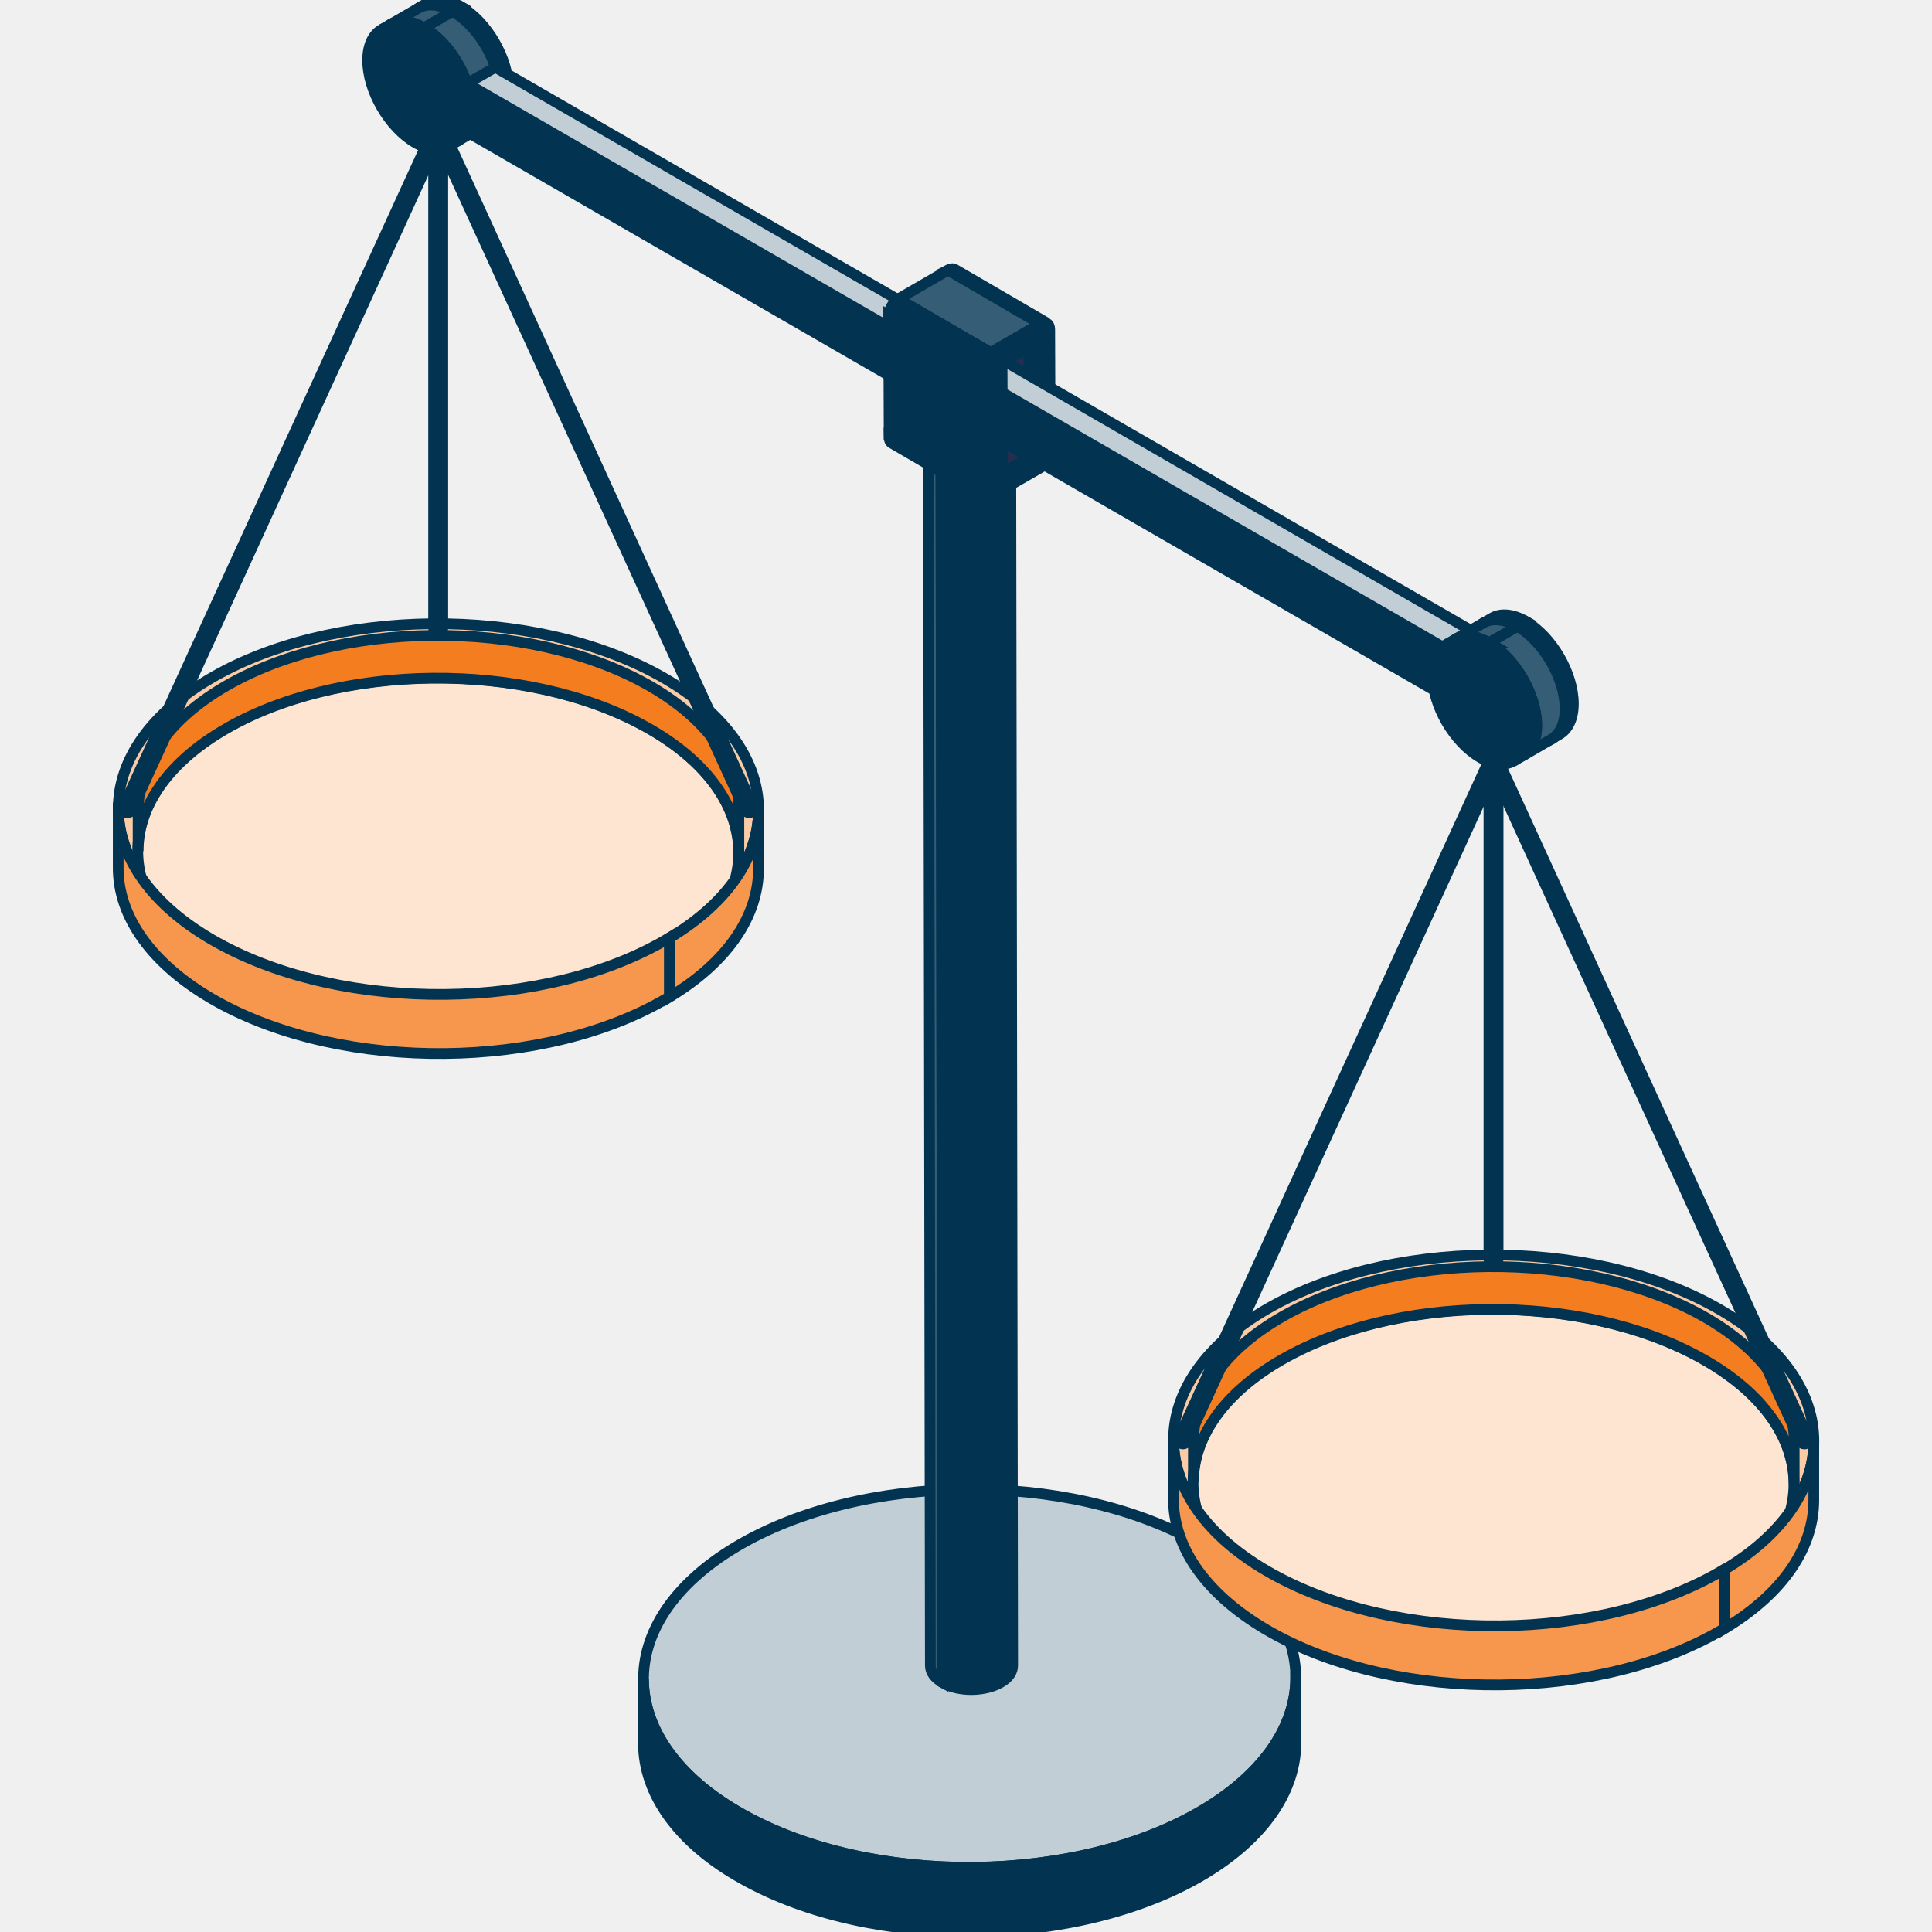
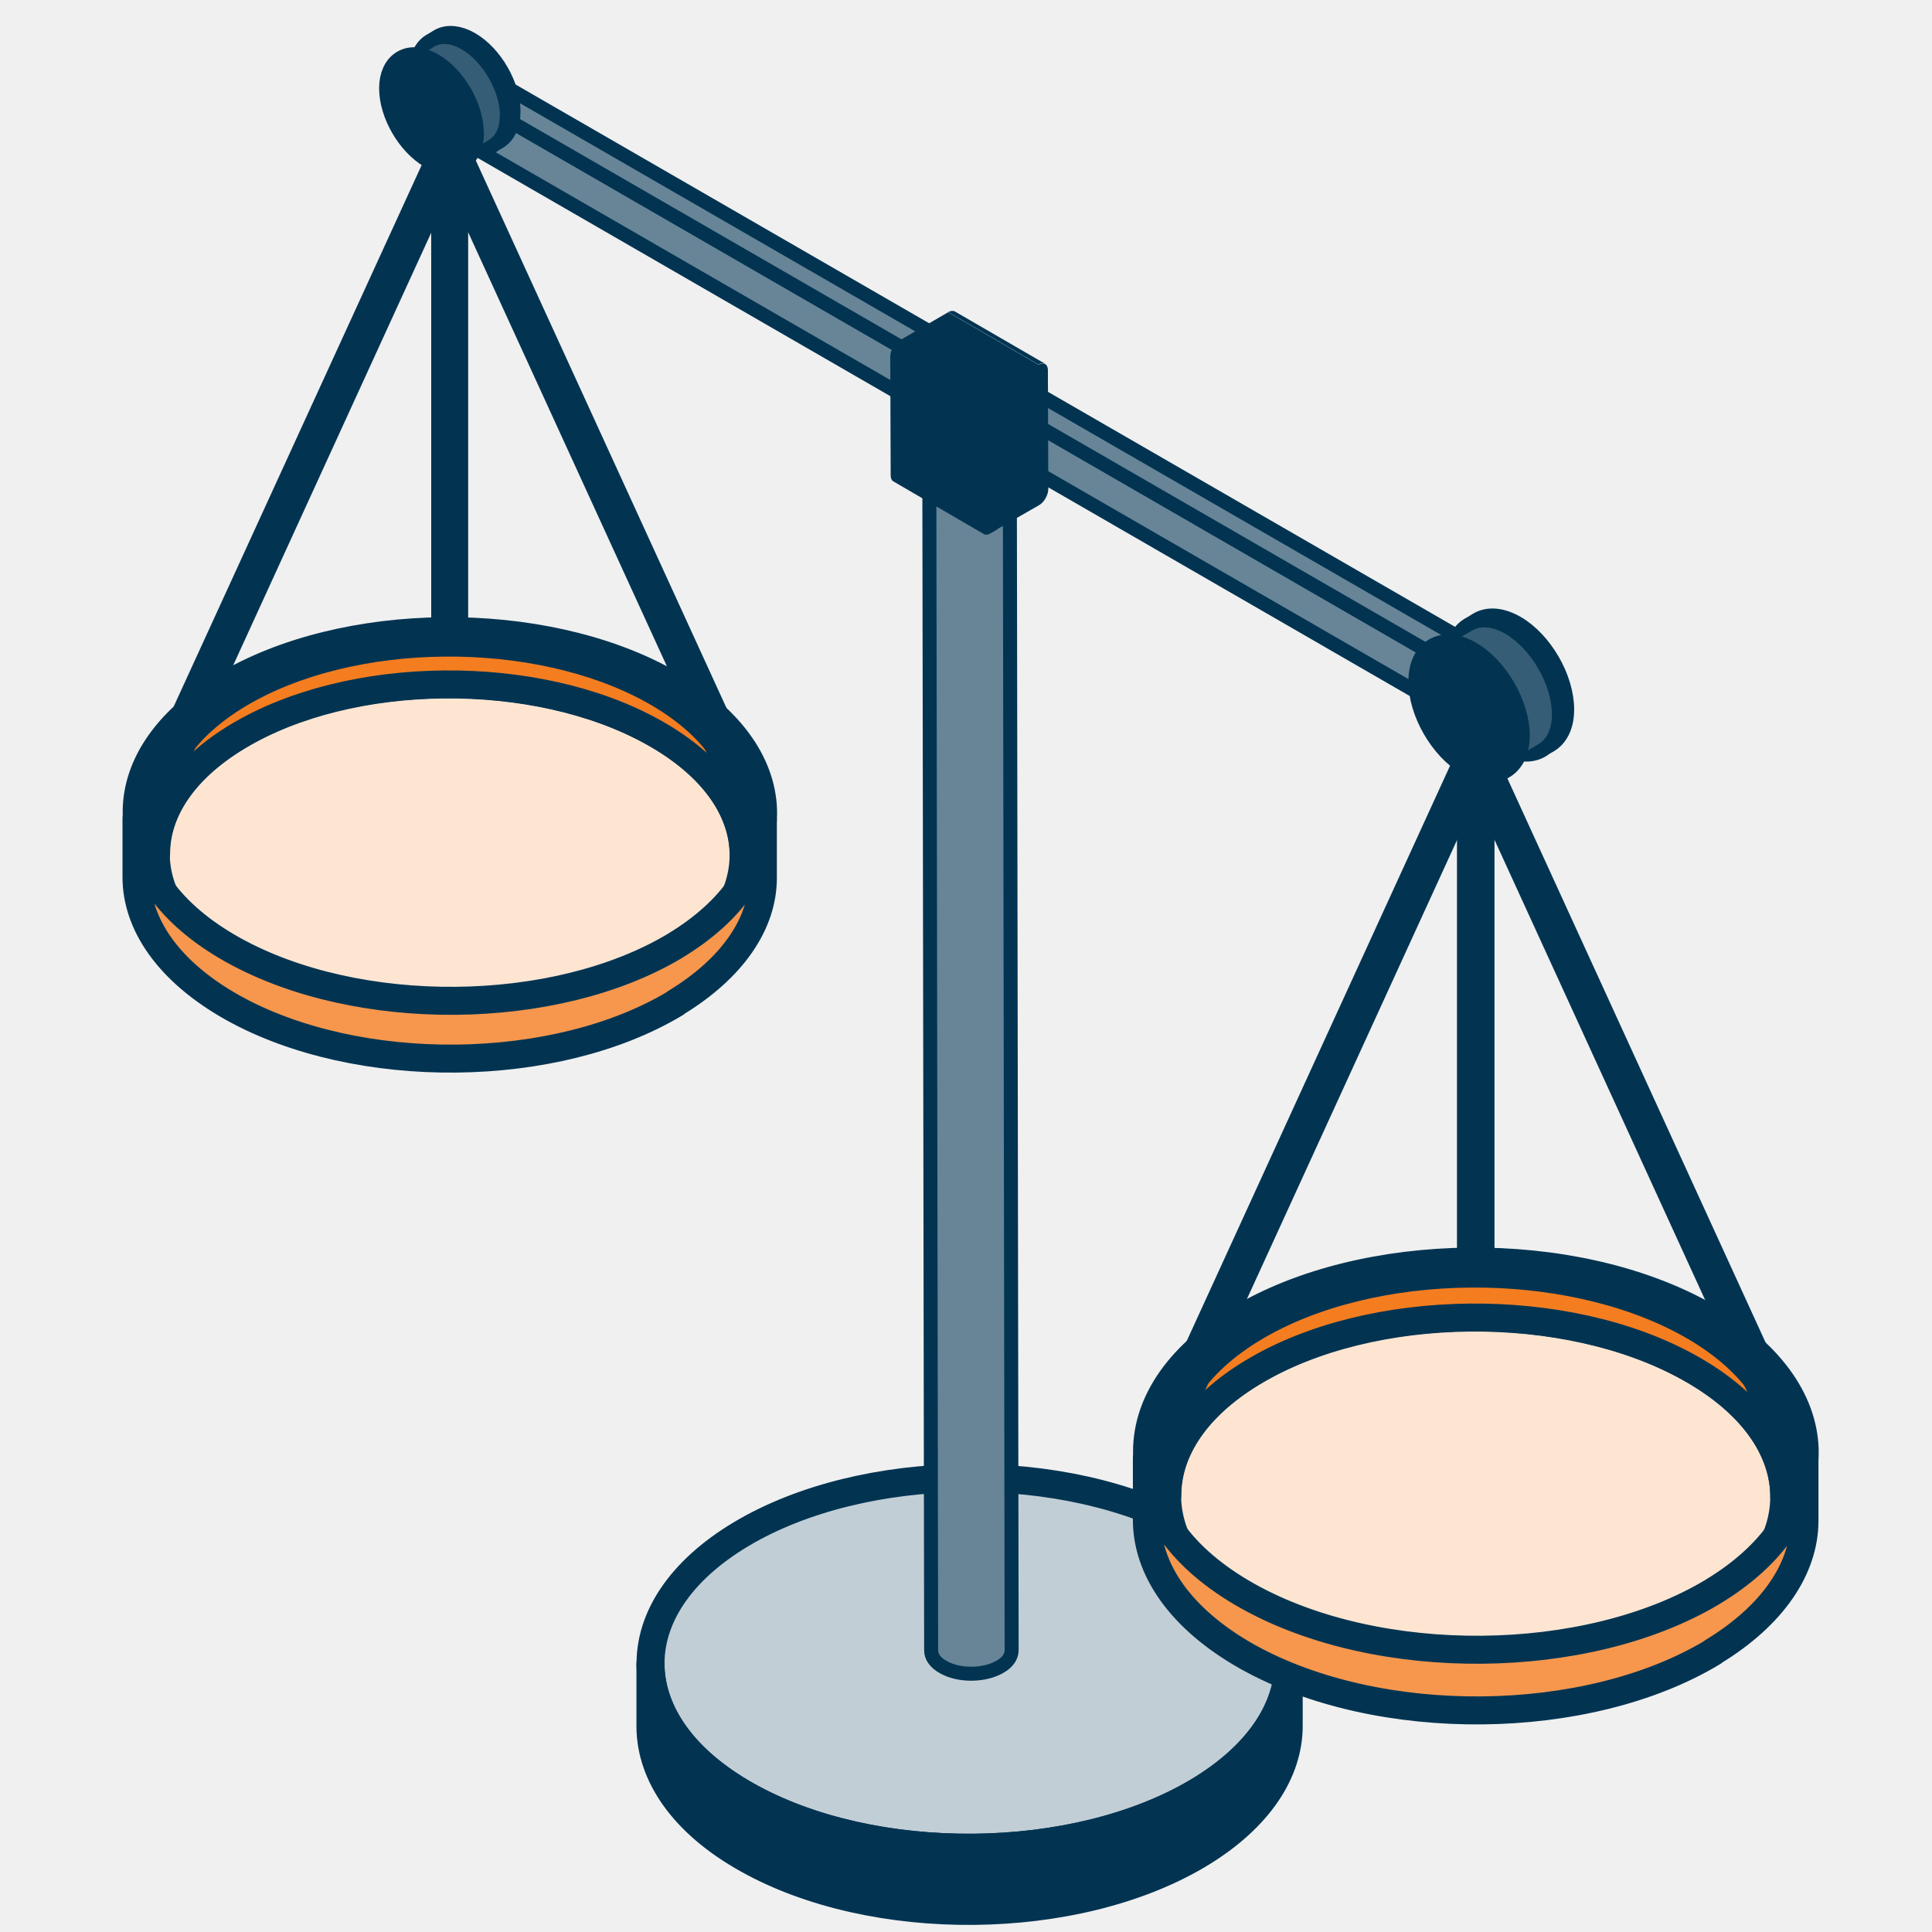
- <svg xmlns="http://www.w3.org/2000/svg" id="a" viewBox="0 0 135 135">
+ <svg xmlns="http://www.w3.org/2000/svg" id="a" viewBox="0 0 138 138">
  <defs>
    <clipPath id="b">
-       <path d="M65.75,32.99l2.01-1.14-2.01,1.14c1.14.65,2.96.62,4.07-.04,1.11-.66,1.08-1.73-.06-2.36-1.14-.65-2.96-.62-4.07.04-1.11.66-1.08,1.73.06,2.36Z" style="fill:none; stroke:#023452; stroke-miterlimit:10; stroke-width:.75px;" />
+       <path d="M67.25,34.49c1.14.65,2.96.62,4.07-.04,1.11-.66,1.08-1.73-.06-2.36-1.14-.65-2.96-.62-4.07.04-1.11.66-1.08,1.73.06,2.36" style="fill:none; stroke:#023452; stroke-linejoin:round; stroke-width:2px;" />
    </clipPath>
  </defs>
-   <path d="M51.41,108.1c8.77-5.25,23.21-5.39,32.23-.32,9.03,5.07,9.22,13.42.46,18.67-8.77,5.25-23.21,5.39-32.23.32-9.03-5.07-9.22-13.42-.46-18.67Z" style="fill:#c2ced6; stroke:#023452; stroke-miterlimit:10; stroke-width:.75px;" />
-   <path d="M90.54,117.21c0,3.33-2.13,6.65-6.44,9.24-8.77,5.25-23.21,5.39-32.23.32-4.59-2.57-6.89-5.99-6.91-9.43v4.52c.03,3.44,2.33,6.87,6.92,9.43,9.03,5.07,23.46,4.91,32.23-.32,4.31-2.58,6.46-5.91,6.44-9.24v-4.52h-.01Z" style="fill:#023452; stroke:#023452; stroke-miterlimit:10; stroke-width:.75px;" />
+   <path d="M52.91,109.6c8.77-5.25,23.21-5.39,32.23-.32,9.03,5.07,9.22,13.42.46,18.67-8.77,5.25-23.21,5.39-32.23.32-9.03-5.07-9.22-13.42-.46-18.67Z" style="fill:#c2ced6; stroke:#023452; stroke-linejoin:round; stroke-width:2px;" />
+   <path d="M92.04,118.71c0,3.33-2.13,6.65-6.44,9.24-8.77,5.25-23.21,5.39-32.23.32-4.59-2.57-6.89-5.99-6.91-9.43v4.52c.03,3.44,2.33,6.87,6.92,9.43,9.03,5.07,23.46,4.91,32.23-.32,4.31-2.58,6.46-5.91,6.44-9.24v-4.52h-.01Z" style="fill:#023452; stroke:#023452; stroke-linejoin:round; stroke-width:2px;" />
  <g style="isolation:isolate;">
    <g style="clip-path:url(#b);">
      <g style="isolation:isolate;">
-         <path d="M65.75,32.99l2.01-1.14-1.39-1.52c-.24.08-.46.18-.67.29-1.11.66-1.08,1.73.06,2.36h0Z" style="fill:#595048; stroke:#023452; stroke-miterlimit:10; stroke-width:.75px;" />
-         <path d="M66.37,30.34l1.39,1.52,2.79.35c.25-.56,0-1.18-.79-1.61-.93-.52-2.32-.6-3.4-.25h0Z" style="fill:#5b5249; stroke:#023452; stroke-miterlimit:10; stroke-width:.75px;" />
-         <path d="M70.55,32.2l-2.79-.35-2.01,1.14c1.14.65,2.96.62,4.07-.04.37-.21.6-.48.73-.74h0Z" style="fill:#595048; stroke:#023452; stroke-miterlimit:10; stroke-width:.75px;" />
+         <path d="M67.25,34.49l2.01-1.14-1.39-1.52c-.24.08-.46.18-.67.29-1.11.66-1.08,1.73.06,2.36h0Z" style="fill:#595048; stroke:#023452; stroke-linejoin:round; stroke-width:2px;" />
+         <path d="M67.87,31.84l1.39,1.52,2.79.35c.25-.56,0-1.18-.79-1.61-.93-.52-2.32-.6-3.4-.25h0Z" style="fill:#5b5249; stroke:#023452; stroke-linejoin:round; stroke-width:2px;" />
+         <path d="M72.05,33.7l-2.79-.35-2.01,1.14c1.14.65,2.96.62,4.07-.04.37-.21.6-.48.73-.74h0Z" style="fill:#595048; stroke:#023452; stroke-linejoin:round; stroke-width:2px;" />
      </g>
    </g>
-     <path d="M65.75,32.99l2.01-1.14-2.01,1.14c1.14.65,2.96.62,4.07-.04,1.11-.66,1.08-1.73-.06-2.36-1.14-.65-2.96-.62-4.07.04-1.11.66-1.08,1.73.06,2.36Z" style="fill:none; stroke:#023452; stroke-miterlimit:10; stroke-width:.75px;" />
+     <path d="M67.25,34.49c1.14.65,2.96.62,4.07-.04,1.11-.66,1.08-1.73-.06-2.36-1.14-.65-2.96-.62-4.07.04-1.11.66-1.08,1.73.06,2.36" style="fill:none; stroke:#023452; stroke-linejoin:round; stroke-width:2px;" />
  </g>
-   <path d="M64.88,31.8l.13,84.59c0,.44.29.87.87,1.19l-.13-84.59c-.58-.32-.87-.76-.87-1.19h0Z" style="fill:#355d75; stroke:#023452; stroke-miterlimit:10; stroke-width:.75px;" />
-   <path d="M70.76,116.38l-.13-84.59c0,.42-.27.84-.81,1.17-1.11.66-2.93.69-4.07.04l.13,84.59c1.14.65,2.96.62,4.07-.04.55-.32.81-.74.81-1.17Z" style="fill:#023452; stroke:#023452; stroke-miterlimit:10; stroke-width:.75px;" />
-   <path d="M15.15,65.86c-8.92-4.97-9.21-13.18-.66-18.32,8.55-5.15,22.72-5.29,31.63-.32,8.92,4.97,9.21,13.18.66,18.32-8.55,5.15-22.72,5.29-31.63.32Z" style="fill:#fbcba6; stroke:#023452; stroke-miterlimit:10; stroke-width:.75px;" />
-   <path d="M45.77,67.98c8.03-4.83,7.75-12.52-.62-17.2-8.37-4.66-21.65-4.53-29.68.29-8.03,4.83-7.75,12.52.62,17.2,8.37,4.66,21.65,4.53,29.68-.29Z" style="fill:#fde5d2; stroke:#023452; stroke-miterlimit:10; stroke-width:.75px;" />
-   <path d="M9.65,56.48v3c0-3.02,1.94-6.04,5.84-8.38,8.03-4.83,21.31-4.97,29.68-.29,4.31,2.4,6.47,5.6,6.46,8.8v-3c.01-3.2-2.15-6.4-6.44-8.8-8.37-4.66-21.65-4.53-29.68.29-3.89,2.34-5.84,5.36-5.84,8.38h-.01Z" style="fill:#f47d20; stroke:#023452; stroke-miterlimit:10; stroke-width:.75px;" />
-   <path d="M53,60.73v-4.13c0,3.22-2.06,6.44-6.22,8.94v4.13c4.14-2.5,6.21-5.71,6.22-8.94Z" style="fill:#f6974d; stroke:#023452; stroke-miterlimit:10; stroke-width:.75px;" />
-   <path d="M8.26,56.46v4.13c-.03,3.41,2.29,6.82,6.88,9.39,8.92,4.97,23.08,4.83,31.63-.32v-4.13c-8.55,5.15-22.7,5.29-31.62.32-4.59-2.56-6.89-5.98-6.88-9.39h-.01Z" style="fill:#f6974d; stroke:#023452; stroke-miterlimit:10; stroke-width:.75px;" />
-   <path d="M30.62,44.22c.18,0,.32-.14.32-.32V9.02c0-.18-.14-.32-.32-.32s-.32.14-.32.32v34.87c0,.18.14.32.32.32Z" style="fill:#023452; stroke:#023452; stroke-miterlimit:10; stroke-width:.75px;" />
-   <path d="M8.92,56.79c.13,0,.24-.07.29-.18L30.93,9.16c.07-.15,0-.35-.15-.42s-.35,0-.42.15L8.63,56.34c-.07.15,0,.35.15.42.04.01.08.03.13.03h0Z" style="fill:#023452; stroke:#023452; stroke-miterlimit:10; stroke-width:.75px;" />
-   <path d="M52.34,56.79s.08,0,.13-.03c.15-.07.24-.27.15-.42L30.9,8.9c-.07-.15-.27-.22-.42-.15s-.24.27-.15.42l21.72,47.44c.06.11.17.18.29.18Z" style="fill:#023452; stroke:#023452; stroke-miterlimit:10; stroke-width:.75px;" />
-   <path d="M88.89,109.97c-8.92-4.97-9.21-13.18-.66-18.32,8.55-5.15,22.72-5.29,31.63-.32,8.92,4.97,9.21,13.18.66,18.32-8.55,5.15-22.72,5.29-31.63.32Z" style="fill:#fbcba6; stroke:#023452; stroke-miterlimit:10; stroke-width:.75px;" />
-   <path d="M119.51,112.09c8.03-4.83,7.75-12.52-.62-17.2-8.37-4.66-21.65-4.53-29.68.29-8.03,4.83-7.75,12.52.62,17.2,8.37,4.66,21.65,4.53,29.68-.29Z" style="fill:#fde5d2; stroke:#023452; stroke-miterlimit:10; stroke-width:.75px;" />
-   <path d="M83.39,100.59v3c0-3.02,1.94-6.04,5.84-8.38,8.03-4.83,21.31-4.97,29.68-.29,4.31,2.4,6.47,5.6,6.46,8.8v-3c.01-3.2-2.15-6.4-6.44-8.8-8.37-4.66-21.65-4.53-29.68.29-3.89,2.34-5.84,5.36-5.84,8.38h-.01Z" style="fill:#f47d20; stroke:#023452; stroke-miterlimit:10; stroke-width:.75px;" />
-   <path d="M126.74,100.72v4.13c-.01,3.23-2.07,6.44-6.22,8.94v-4.13c4.16-2.5,6.22-5.73,6.22-8.94Z" style="fill:#f6974d; stroke:#023452; stroke-miterlimit:10; stroke-width:.75px;" />
-   <path d="M120.51,109.65v4.13c-8.55,5.15-22.72,5.29-31.63.32-4.59-2.57-6.91-5.98-6.88-9.39v-4.13h0c0,3.41,2.29,6.84,6.88,9.39,8.92,4.97,23.07,4.83,31.62-.32Z" style="fill:#f6974d; stroke:#023452; stroke-miterlimit:10; stroke-width:.75px;" />
-   <path d="M104.36,88.33c.18,0,.32-.14.32-.32v-34.87c0-.18-.14-.32-.32-.32s-.32.14-.32.32v34.87c0,.18.14.32.32.32Z" style="fill:#023452; stroke:#023452; stroke-miterlimit:10; stroke-width:.75px;" />
-   <path d="M82.66,100.9c.13,0,.24-.07.29-.18l21.72-47.44c.07-.15,0-.35-.15-.42s-.35,0-.42.15l-21.72,47.44c-.07.15,0,.35.15.42.04.01.08.03.13.03h0Z" style="fill:#023452; stroke:#023452; stroke-miterlimit:10; stroke-width:.75px;" />
-   <path d="M126.08,100.9s.08,0,.13-.03c.15-.07.24-.27.15-.42l-21.72-47.44c-.07-.15-.27-.22-.42-.15s-.24.27-.15.42l21.72,47.44c.06.11.17.18.29.18Z" style="fill:#023452; stroke:#023452; stroke-miterlimit:10; stroke-width:.75px;" />
-   <path d="M109.35,49.53c0,2.12-1.5,2.98-3.34,1.91-1.84-1.07-3.33-3.64-3.33-5.76s1.5-2.98,3.34-1.91c1.84,1.07,3.33,3.64,3.33,5.76ZM106.01,49.47c.9.52,1.63.1,1.64-.93s-.73-2.3-1.63-2.82-1.63-.1-1.64.93c0,1.04.73,2.3,1.63,2.82h0Z" style="fill:#023452; stroke:#023452; stroke-miterlimit:10; stroke-width:.75px;" />
-   <path d="M106.01,45.72c-.9-.52-1.63-.1-1.64.93,0,1.04.73,2.3,1.63,2.82s1.63.1,1.64-.93c0-1.04-.73-2.3-1.63-2.82Z" style="fill:#fff; stroke:#023452; stroke-miterlimit:10; stroke-width:.75px;" />
-   <path d="M108.37,51.66l.6-.35c.6-.35.97-1.1.97-2.13,0-2.12-1.49-4.69-3.33-5.76l-.6.35c1.84,1.07,3.33,3.64,3.33,5.76,0,1.05-.38,1.8-.97,2.13Z" style="fill:#355d75; stroke:#023452; stroke-miterlimit:10; stroke-width:.75px;" />
-   <path d="M104.26,43.18l-.6.35c.6-.35,1.45-.31,2.37.24l.6-.35c-.93-.53-1.77-.59-2.37-.24Z" style="fill:#355d75; stroke:#023452; stroke-miterlimit:10; stroke-width:.75px;" />
-   <path d="M34.94,6.57c0,2.12-1.5,2.98-3.34,1.91-1.84-1.07-3.33-3.64-3.33-5.76s1.5-2.98,3.34-1.91,3.33,3.64,3.33,5.76ZM31.6,6.51c.9.52,1.63.1,1.64-.93,0-1.04-.73-2.3-1.63-2.82-.9-.52-1.63-.1-1.64.93,0,1.04.73,2.3,1.63,2.82h0Z" style="fill:#023452; stroke:#023452; stroke-miterlimit:10; stroke-width:.75px;" />
-   <path d="M31.6,2.76c-.9-.52-1.63-.1-1.64.93,0,1.04.73,2.3,1.63,2.82.9.52,1.63.1,1.64-.93,0-1.04-.73-2.3-1.63-2.82Z" style="fill:#fff; stroke:#023452; stroke-miterlimit:10; stroke-width:.75px;" />
-   <path d="M33.96,8.7l.6-.35c.6-.35.97-1.1.97-2.13,0-2.12-1.49-4.69-3.33-5.76l-.6.35c1.84,1.07,3.33,3.64,3.33,5.76,0,1.05-.38,1.8-.97,2.13Z" style="fill:#355d75; stroke:#023452; stroke-miterlimit:10; stroke-width:.75px;" />
-   <path d="M29.83.22l-.6.35c.6-.35,1.45-.31,2.37.24l.6-.35c-.93-.53-1.77-.59-2.37-.24Z" style="fill:#355d75; stroke:#023452; stroke-miterlimit:10; stroke-width:.75px;" />
-   <polygon points="71.92 31.95 65.48 28.2 63.59 29.3 70.03 33.05 71.92 31.95" style="fill:#262e4f; stroke:#023452; stroke-miterlimit:10; stroke-width:.75px;" />
-   <polygon points="71.9 24.24 65.45 20.49 65.48 28.2 71.92 31.95 71.9 24.24" style="fill:#262e4f; stroke:#023452; stroke-miterlimit:10; stroke-width:.75px;" />
-   <path d="M71.92,31.95l-.03-7.69.28-1.33.51-.29c.37-.21.67-.04.67.38l.03,8.49c0,.42-.29.95-.67,1.17l-2.98,1.71.28-1.33,1.9-1.1h.01Z" style="fill:#023452; stroke:#023452; stroke-miterlimit:10; stroke-width:.75px;" />
-   <path d="M29.24.57l-1.98,1.15c.6-.35,1.45-.31,2.37.24l1.98-1.15c-.93-.53-1.77-.59-2.37-.24Z" style="fill:#355d75; stroke:#023452; stroke-miterlimit:10; stroke-width:.75px;" />
-   <path d="M29.64,1.95c-1.84-1.07-3.34-.21-3.34,1.91s1.49,4.69,3.33,5.76c1.32.76,2.46.53,3-.42.21-.38.34-.88.34-1.49s-.11-1.24-.32-1.87c-.53-1.59-1.67-3.13-2.99-3.89h-.01Z" style="fill:#c2ced6; stroke:#023452; stroke-miterlimit:10; stroke-width:.75px;" />
-   <path d="M31.98,9.85l1.98-1.15c.25-.15.48-.37.63-.66.21-.38.34-.88.34-1.49s-.11-1.24-.32-1.87c-.53-1.59-1.67-3.13-2.99-3.89l-1.98,1.15c1.32.76,2.46,2.3,2.99,3.89.21.63.34,1.26.32,1.87,0,.6-.13,1.1-.34,1.49-.17.28-.38.51-.63.66Z" style="fill:#355d75; stroke:#023452; stroke-miterlimit:10; stroke-width:.75px;" />
-   <path d="M32.63,5.84c.21.63.34,1.26.32,1.87,0,.6-.13,1.1-.34,1.49l68.41,39.49c-.21-.63-.34-1.26-.32-1.87,0-.6.13-1.1.34-1.49L32.63,5.84h0Z" style="fill:#023452; stroke:#023452; stroke-miterlimit:10; stroke-width:.75px;" />
-   <polygon points="101.04 45.34 103.02 44.19 34.61 4.7 32.63 5.84 101.04 45.34" style="fill:#c2ced6; stroke:#023452; stroke-miterlimit:10; stroke-width:.75px;" />
-   <path d="M101.04,45.34l1.98-1.15c-.21.38-.34.88-.34,1.49s.11,1.24.32,1.87c-.59.35-1.39.8-1.98,1.15-.21-.63-.34-1.26-.32-1.87,0-.6.13-1.1.34-1.49Z" style="fill:none; stroke:#023452; stroke-miterlimit:10; stroke-width:.75px;" />
-   <path d="M103.65,43.53l-1.98,1.15c.6-.35,1.45-.31,2.37.24l1.98-1.15c-.93-.53-1.77-.59-2.37-.24Z" style="fill:#355d75; stroke:#023452; stroke-miterlimit:10; stroke-width:.75px;" />
-   <path d="M106.41,52.81l1.98-1.15c.6-.35.97-1.08.97-2.13,0-2.12-1.49-4.69-3.33-5.76l-1.98,1.15c1.84,1.07,3.33,3.64,3.33,5.76,0,1.05-.38,1.8-.97,2.13Z" style="fill:#355d75; stroke:#023452; stroke-miterlimit:10; stroke-width:.75px;" />
-   <path d="M104.05,44.91c-1.32-.76-2.46-.53-3,.42-.21.38-.34.88-.34,1.49s.11,1.24.32,1.87c.53,1.59,1.67,3.13,2.99,3.89,1.84,1.07,3.34.21,3.34-1.91s-1.49-4.69-3.33-5.76h.01Z" style="fill:#355d75; stroke:#023452; stroke-miterlimit:10; stroke-width:.75px;" />
-   <path d="M62.32,30.97l6.44,3.75c-.13-.07-.2-.22-.2-.44l-6.44-3.75c0,.21.07.37.2.44Z" style="fill:#023452; stroke:#023452; stroke-miterlimit:10; stroke-width:.75px;" />
-   <path d="M73.16,22.57l-6.44-3.75c-.13-.07-.29-.06-.48.04l6.44,3.75c.18-.11.35-.11.48-.04h0Z" style="fill:#355d75; stroke:#023452; stroke-miterlimit:10; stroke-width:.75px;" />
-   <polygon points="68.54 25.79 62.1 22.04 62.13 30.53 68.57 34.28 68.54 25.79" style="fill:#023452; stroke:#023452; stroke-miterlimit:10; stroke-width:.75px;" />
-   <polygon points="72.68 22.63 66.24 18.88 62.77 20.89 69.22 24.64 72.68 22.63" style="fill:#355d75; stroke:#023452; stroke-miterlimit:10; stroke-width:.75px;" />
-   <path d="M69.22,24.64l-6.44-3.75c-.38.21-.67.73-.67,1.17l6.44,3.75c0-.42.29-.95.67-1.17Z" style="fill:#023452; stroke:#023452; stroke-miterlimit:10; stroke-width:.75px;" />
-   <path d="M69.22,24.64l2.98-1.71-.28,1.33h0l-1.9,1.1.03,7.69h0l-.28,1.33-.51.29c-.38.21-.67.04-.67-.38l-.03-8.49c0-.42.29-.95.67-1.17h-.01Z" style="fill:#023452; stroke:#023452; stroke-miterlimit:10; stroke-width:.75px;" />
-   <path d="M32.36,8.06c0,2.12-1.5,2.98-3.34,1.91-1.84-1.07-3.33-3.64-3.33-5.76s1.5-2.98,3.34-1.91,3.33,3.64,3.33,5.76h0ZM29.02,8.01c.9.52,1.63.1,1.64-.93,0-1.04-.73-2.3-1.63-2.82-.9-.52-1.63-.1-1.64.93,0,1.04.73,2.3,1.63,2.82h0Z" style="fill:#023452; stroke:#023452; stroke-miterlimit:10; stroke-width:.75px;" />
-   <path d="M29.03,4.26c-.9-.52-1.63-.1-1.64.93,0,1.04.73,2.3,1.63,2.82.9.52,1.63.1,1.64-.93,0-1.04-.73-2.3-1.63-2.82Z" style="fill:#023452; stroke:#023452; stroke-miterlimit:10; stroke-width:.75px;" />
-   <path d="M31.39,10.2l.6-.35c.6-.35.97-1.1.97-2.13,0-2.12-1.49-4.69-3.33-5.76l-.6.35c1.84,1.07,3.33,3.64,3.33,5.76,0,1.05-.38,1.8-.97,2.13Z" style="fill:#355d75; stroke:#023452; stroke-miterlimit:10; stroke-width:.75px;" />
-   <path d="M27.26,1.72l-.6.35c.6-.35,1.45-.31,2.37.24l.6-.35c-.93-.53-1.77-.59-2.37-.24Z" style="fill:#355d75; stroke:#023452; stroke-miterlimit:10; stroke-width:.75px;" />
-   <path d="M106.77,51.02c0,2.12-1.5,2.98-3.34,1.91-1.84-1.07-3.33-3.64-3.33-5.76s1.5-2.98,3.34-1.91c1.84,1.07,3.33,3.64,3.33,5.76ZM103.43,50.97c.9.52,1.63.1,1.64-.93,0-1.04-.73-2.3-1.63-2.82s-1.63-.1-1.64.93.73,2.3,1.63,2.82h0Z" style="fill:#023452; stroke:#023452; stroke-miterlimit:10; stroke-width:.75px;" />
-   <path d="M103.44,47.23c-.9-.52-1.63-.1-1.64.93,0,1.04.73,2.3,1.63,2.82s1.63.1,1.64-.93-.73-2.3-1.63-2.82Z" style="fill:#023452; stroke:#023452; stroke-miterlimit:10; stroke-width:.75px;" />
-   <path d="M105.8,53.16l.6-.35c.6-.35.97-1.1.97-2.13,0-2.12-1.49-4.69-3.33-5.76l-.6.35c1.84,1.07,3.33,3.64,3.33,5.76,0,1.05-.38,1.8-.97,2.13Z" style="fill:#355d75; stroke:#023452; stroke-miterlimit:10; stroke-width:.75px;" />
-   <path d="M101.67,44.68l-.6.35c.6-.35,1.45-.31,2.37.24l.6-.35c-.93-.53-1.77-.59-2.37-.24Z" style="fill:#355d75; stroke:#023452; stroke-miterlimit:10; stroke-width:.75px;" />
+   <path d="M72.13,33.28c0,.42-.27.84-.81,1.17-1.11.66-2.93.69-4.07.04-.58-.32-.87-.76-.87-1.19l.13,84.59c0,.44.29.87.87,1.19,1.14.65,2.96.62,4.07-.04.55-.32.81-.74.81-1.17l-.13-84.59Z" style="fill:#678597; stroke:#023452; stroke-linejoin:round;" />
+   <path d="M16.65,67.36c-8.92-4.97-9.21-13.18-.66-18.32,8.55-5.15,22.72-5.29,31.63-.32,8.92,4.97,9.21,13.18.66,18.32-8.55,5.15-22.72,5.29-31.63.32Z" style="fill:#fbcba6; stroke:#023452; stroke-linejoin:round; stroke-width:2px;" />
+   <path d="M47.27,69.48c8.03-4.83,7.75-12.52-.62-17.2-8.37-4.66-21.65-4.53-29.68.29-8.03,4.83-7.75,12.52.62,17.2,8.37,4.66,21.65,4.53,29.68-.29Z" style="fill:#fde5d2; stroke:#023452; stroke-linejoin:round; stroke-width:2px;" />
+   <path d="M11.15,57.98v3c0-3.02,1.94-6.04,5.84-8.38,8.03-4.83,21.31-4.97,29.68-.29,4.31,2.4,6.47,5.6,6.46,8.8v-3c.01-3.2-2.15-6.4-6.44-8.8-8.37-4.66-21.65-4.53-29.68.29-3.89,2.34-5.84,5.36-5.84,8.38h-.01Z" style="fill:#f47d20; stroke:#023452; stroke-linejoin:round; stroke-width:2px;" />
+   <path d="M54.49,58.6v4.12c0,3.21-2.13,6.42-6.23,8.91v.02c-8.55,5.16-22.71,5.3-31.63.33-4.59-2.57-6.91-5.98-6.88-9.4v-4.12h.01c-.01,3.41,2.29,6.83,6.88,9.39,8.9,4.96,23.01,4.83,31.56-.28.02-.01.04-.03.06-.04,4.11-2.49,6.23-5.74,6.23-8.93Z" style="fill:#f6974d; stroke:#023452; stroke-linejoin:round; stroke-width:2px;" />
+   <path d="M32.12,45.72c.18,0,.32-.14.32-.32V10.52c0-.18-.14-.32-.32-.32s-.32.14-.32.32v34.87c0,.18.14.32.32.32Z" style="fill:#023452; stroke:#023452; stroke-linejoin:round; stroke-width:2px;" />
+   <path d="M10.42,58.29c.13,0,.24-.07.29-.18L32.43,10.66c.07-.15,0-.35-.15-.42s-.35,0-.42.15L10.13,57.84c-.07.15,0,.35.15.42.04.01.08.03.13.03h0Z" style="fill:#023452; stroke:#023452; stroke-linejoin:round; stroke-width:2px;" />
+   <path d="M53.84,58.29s.08,0,.13-.03c.15-.07.24-.27.15-.42L32.4,10.4c-.07-.15-.27-.22-.42-.15s-.24.27-.15.42l21.72,47.44c.06.11.17.18.29.18Z" style="fill:#023452; stroke:#023452; stroke-linejoin:round; stroke-width:2px;" />
+   <path d="M89.16,113.51c-9.36-5.22-9.67-13.84-.69-19.24,8.98-5.41,23.85-5.56,33.21-.34,9.36,5.22,9.67,13.84.69,19.24-8.98,5.41-23.85,5.56-33.21.34Z" style="fill:#fbcba6; stroke:#023452; stroke-linejoin:round; stroke-width:2px;" />
+   <path d="M121.31,115.73c8.43-5.07,8.14-13.15-.65-18.06-8.79-4.89-22.73-4.76-31.16.31-8.43,5.07-8.14,13.15.65,18.06,8.79,4.89,22.73,4.76,31.16-.31Z" style="fill:#fde5d2; stroke:#023452; stroke-linejoin:round; stroke-width:2px;" />
+   <path d="M83.38,103.66v3.15c0-3.17,2.03-6.34,6.13-8.8,8.43-5.07,22.38-5.22,31.16-.31,4.53,2.52,6.8,5.88,6.78,9.24v-3.15c.01-3.36-2.26-6.72-6.77-9.24-8.79-4.89-22.73-4.76-31.16.31-4.08,2.46-6.13,5.63-6.13,8.8h-.01Z" style="fill:#f47d20; stroke:#023452; stroke-linejoin:round; stroke-width:2px;" />
+   <path d="M128.89,104.31v4.33c-.01,3.37-2.24,6.74-6.54,9.35v.02c-8.98,5.42-23.84,5.56-33.21.35-4.82-2.7-7.25-6.28-7.22-9.87v-4.33h.01c-.01,3.58,2.4,7.17,7.22,9.86,9.34,5.21,24.16,5.07,33.14-.29.02-.01.04-.03.06-.04,4.32-2.61,6.54-6.03,6.54-9.38Z" style="fill:#f6974d; stroke:#023452; stroke-linejoin:round; stroke-width:2px;" />
+   <path d="M105.41,90.79c.19,0,.34-.15.34-.34v-36.62c0-.19-.15-.34-.34-.34s-.34.15-.34.34v36.62c0,.19.15.34.34.34Z" style="fill:#023452; stroke:#023452; stroke-linejoin:round; stroke-width:2px;" />
+   <path d="M82.62,103.98c.13,0,.25-.07.31-.19l22.8-49.81c.07-.16,0-.37-.16-.44s-.37,0-.44.16l-22.8,49.81c-.07.16,0,.37.16.44.04.01.09.03.13.03h0Z" style="fill:#023452; stroke:#023452; stroke-linejoin:round; stroke-width:2px;" />
+   <path d="M128.21,103.98s.09,0,.13-.03c.16-.07.25-.28.16-.44l-22.8-49.81c-.07-.16-.28-.24-.44-.16s-.25.28-.16.44l22.8,49.81c.06.12.18.19.31.19Z" style="fill:#023452; stroke:#023452; stroke-linejoin:round; stroke-width:2px;" />
+   <path d="M34.13,7.34c.21.63.34,1.26.32,1.87,0,.6-.13,1.1-.34,1.49l68.41,39.49c-.21-.63-.34-1.26-.32-1.87,0-.6.13-1.1.34-1.49L34.13,7.34h0Z" style="fill:#678597; stroke:#023452; stroke-linejoin:round;" />
+   <polygon points="102.54 46.84 104.52 45.69 36.11 6.2 34.13 7.34 102.54 46.84" style="fill:#678597; stroke:#023452; stroke-linejoin:round;" />
+   <path d="M74.18,26.04l-6.45-3.75c.19-.1.36-.11.48-.04l6.45,3.74c-.13-.07-.3-.07-.48.05Z" style="fill:#023452;" />
+   <path d="M74.88,34.92c0,.42-.29.96-.67,1.17l-2.95,1.69v.02l-.51.3c-.25.14-.45.11-.57-.03.02.03.05.05.08.07l-6.44-3.75c-.13-.07-.2-.22-.2-.44l-.03-8.48h0c0-.44.3-.95.68-1.16l3.46-2.01,6.45,3.75c.36-.21.67-.04.67.38l.03,8.49Z" style="fill:#023452;" />
+   <path d="M111.44,50.68c0,1.04-.37,1.78-.97,2.13l-.38.22-.02.02c-.61.48-1.53.49-2.56-.11-1.84-1.07-3.33-3.64-3.33-5.76,0-1.05.37-1.8.97-2.14.04-.02.08-.05.13-.07l.47-.29c.61-.35,1.44-.28,2.37.25h0c1.84,1.07,3.32,3.63,3.32,5.75Z" style="fill:#023452; stroke:#023452; stroke-linejoin:round; stroke-width:2px;" />
+   <path d="M110.27,52.84s0,0,0,0c0,0,0,0,0,0Z" style="fill:#355d75; stroke:#023452; stroke-linejoin:round; stroke-width:2px;" />
+   <path d="M110.85,51.03c0,1.05-.37,1.78-.97,2.13l-1.98,1.16c.12-.07.22-.15.32-.26-.62.6-1.6.66-2.71.02-1.31-.76-2.45-2.3-2.98-3.88h-.01c-.2-.61-.32-1.21-.32-1.8v-.08c0-.6.13-1.11.34-1.49.17-.3.4-.51.68-.66-.02.01-.04.01-.05.02l1.98-1.15c.6-.36,1.45-.3,2.37.23,1.84,1.07,3.33,3.64,3.33,5.76Z" style="fill:#355d75;" />
+   <path d="M108.27,52.53c0,2.11-1.51,2.96-3.34,1.9-1.84-1.07-3.33-3.64-3.33-5.76,0-1.06.38-1.8.99-2.14.6-.34,1.43-.29,2.35.25,1.84,1.06,3.32,3.63,3.33,5.75Z" style="fill:#023452; stroke:#023452; stroke-linejoin:round; stroke-width:2px;" />
+   <path d="M36.18,7.97c0,.86-.3,1.46-.8,1.75l-.31.18-.02.02c-.5.39-1.26.4-2.11-.09-1.51-.88-2.74-2.99-2.74-4.74,0-.86.3-1.48.8-1.76.03-.02.07-.04.11-.06l.39-.24c.5-.29,1.18-.23,1.95.21h0c1.51.88,2.73,2.99,2.73,4.73Z" style="fill:#023452; stroke:#023452; stroke-linejoin:round; stroke-width:2px;" />
+   <path d="M35.22,9.74s0,0,0,0c0,0,0,0,0,0Z" style="fill:#355d75; stroke:#023452; stroke-linejoin:round; stroke-width:2px;" />
+   <path d="M35.7,8.26c0,.86-.3,1.46-.8,1.75l-1.63.95c.1-.06.18-.12.26-.21-.51.49-1.32.54-2.23.02-1.08-.62-2.01-1.89-2.45-3.19h0c-.16-.5-.26-1-.26-1.48v-.07c0-.49.11-.91.28-1.23.14-.25.33-.42.56-.54-.02,0-.03,0-.04.02l1.63-.95c.49-.3,1.19-.25,1.95.19,1.51.88,2.74,2.99,2.74,4.74Z" style="fill:#355d75;" />
+   <path d="M33.57,9.49c0,1.74-1.24,2.43-2.75,1.56-1.51-.88-2.74-2.99-2.74-4.74,0-.87.31-1.48.81-1.76.49-.28,1.18-.24,1.93.21,1.51.87,2.73,2.99,2.74,4.73Z" style="fill:#023452; stroke:#023452; stroke-linejoin:round; stroke-width:2px;" />
</svg>
